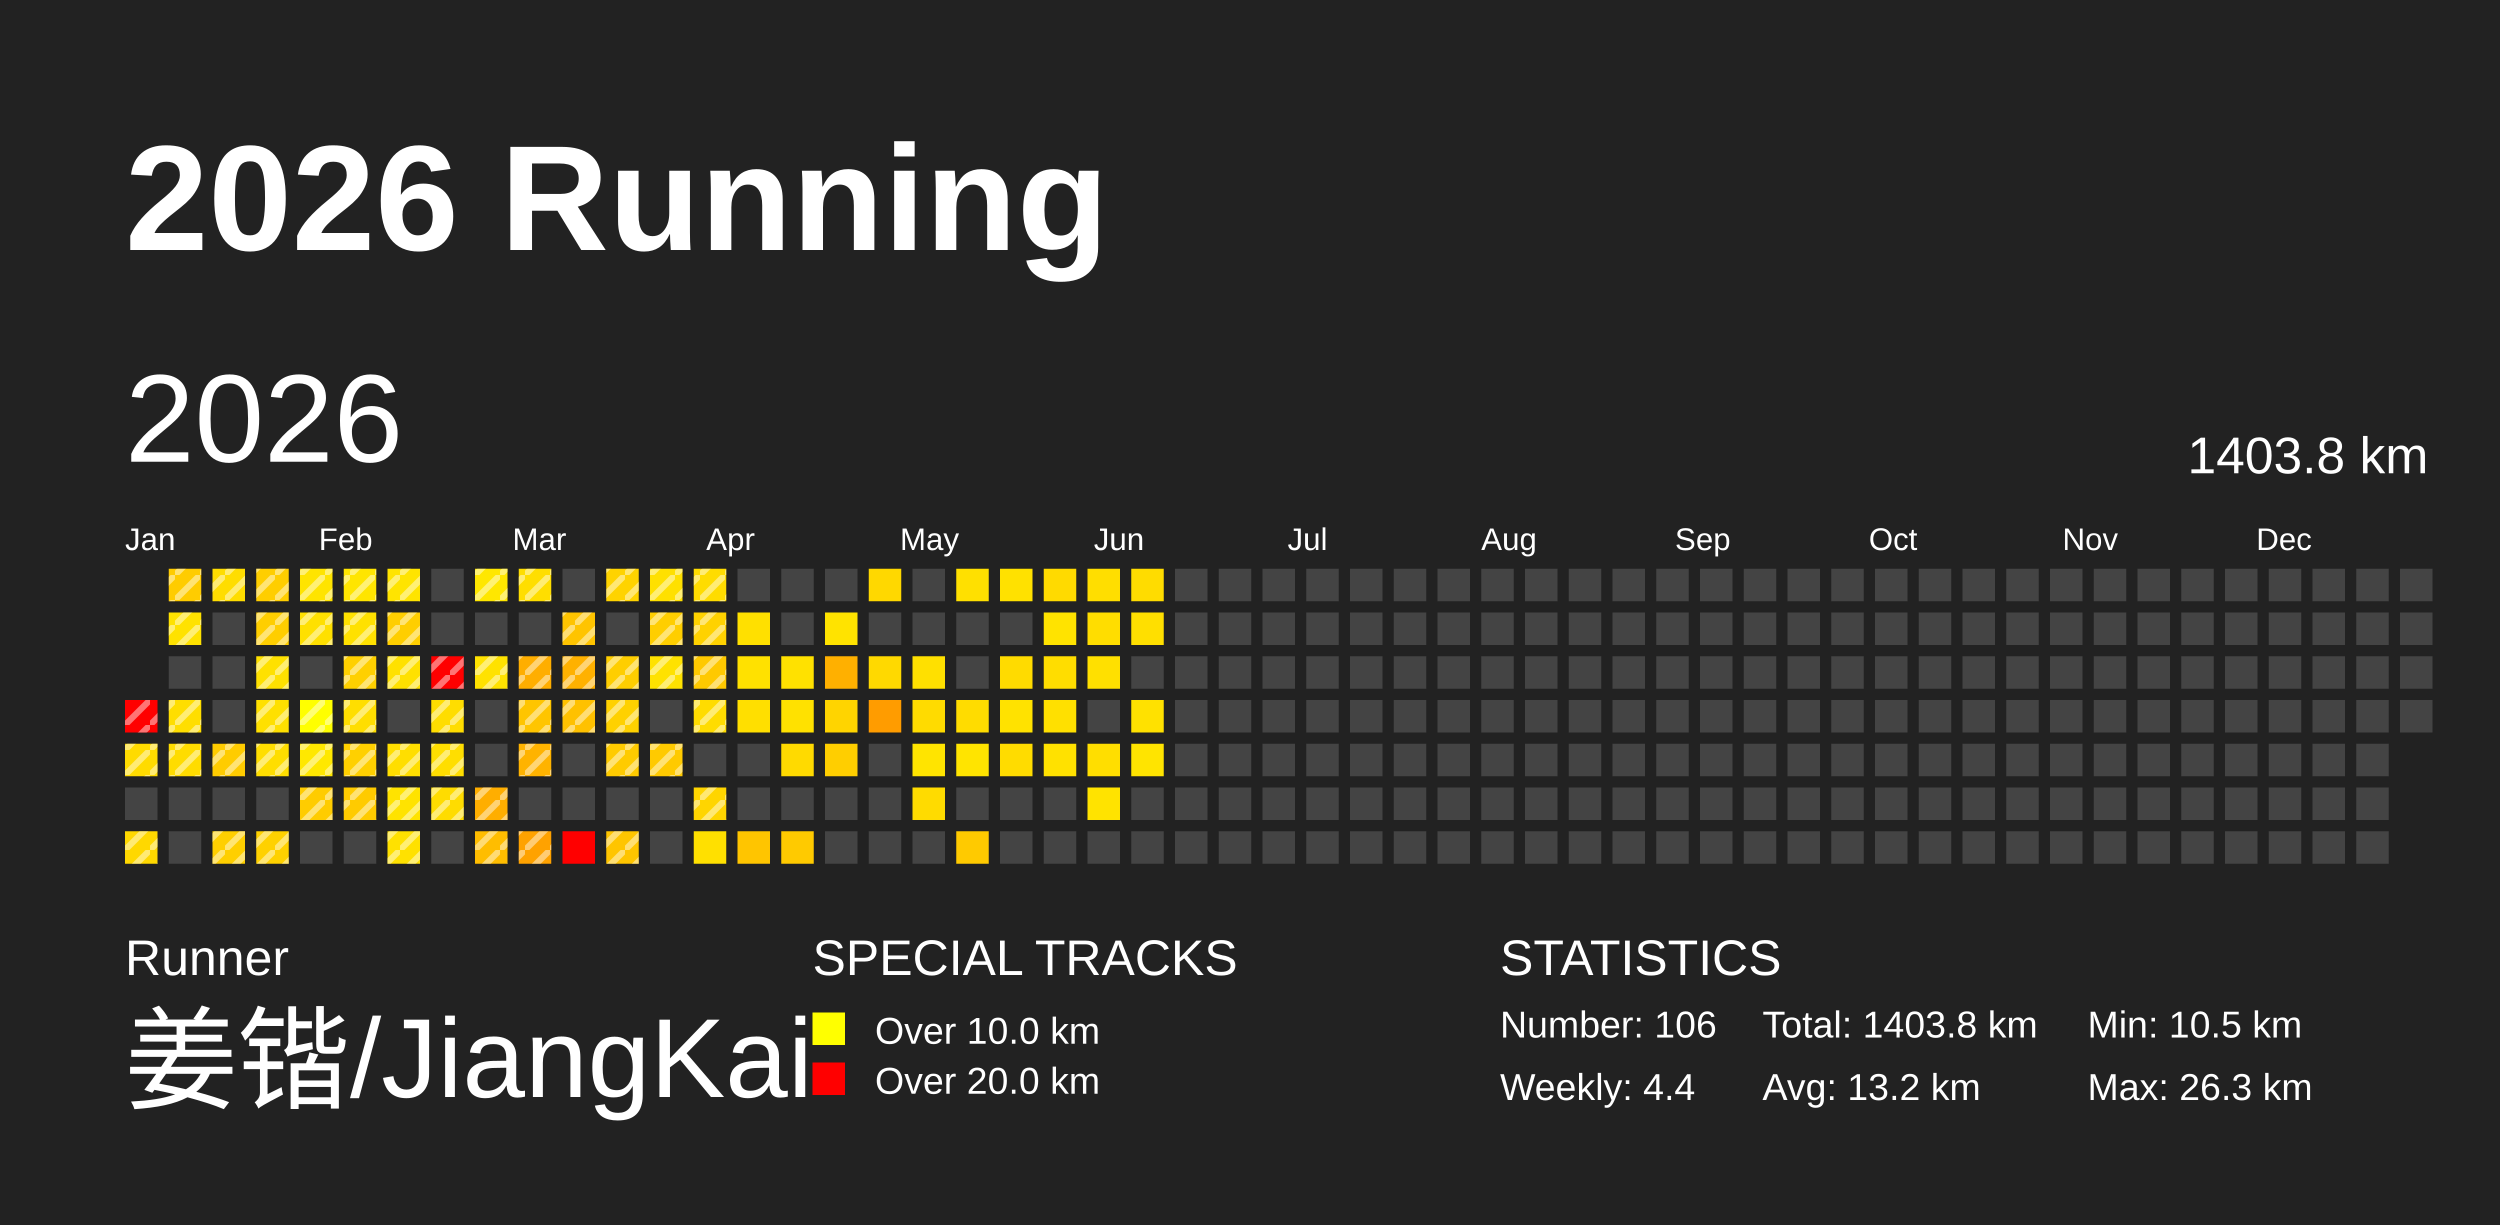
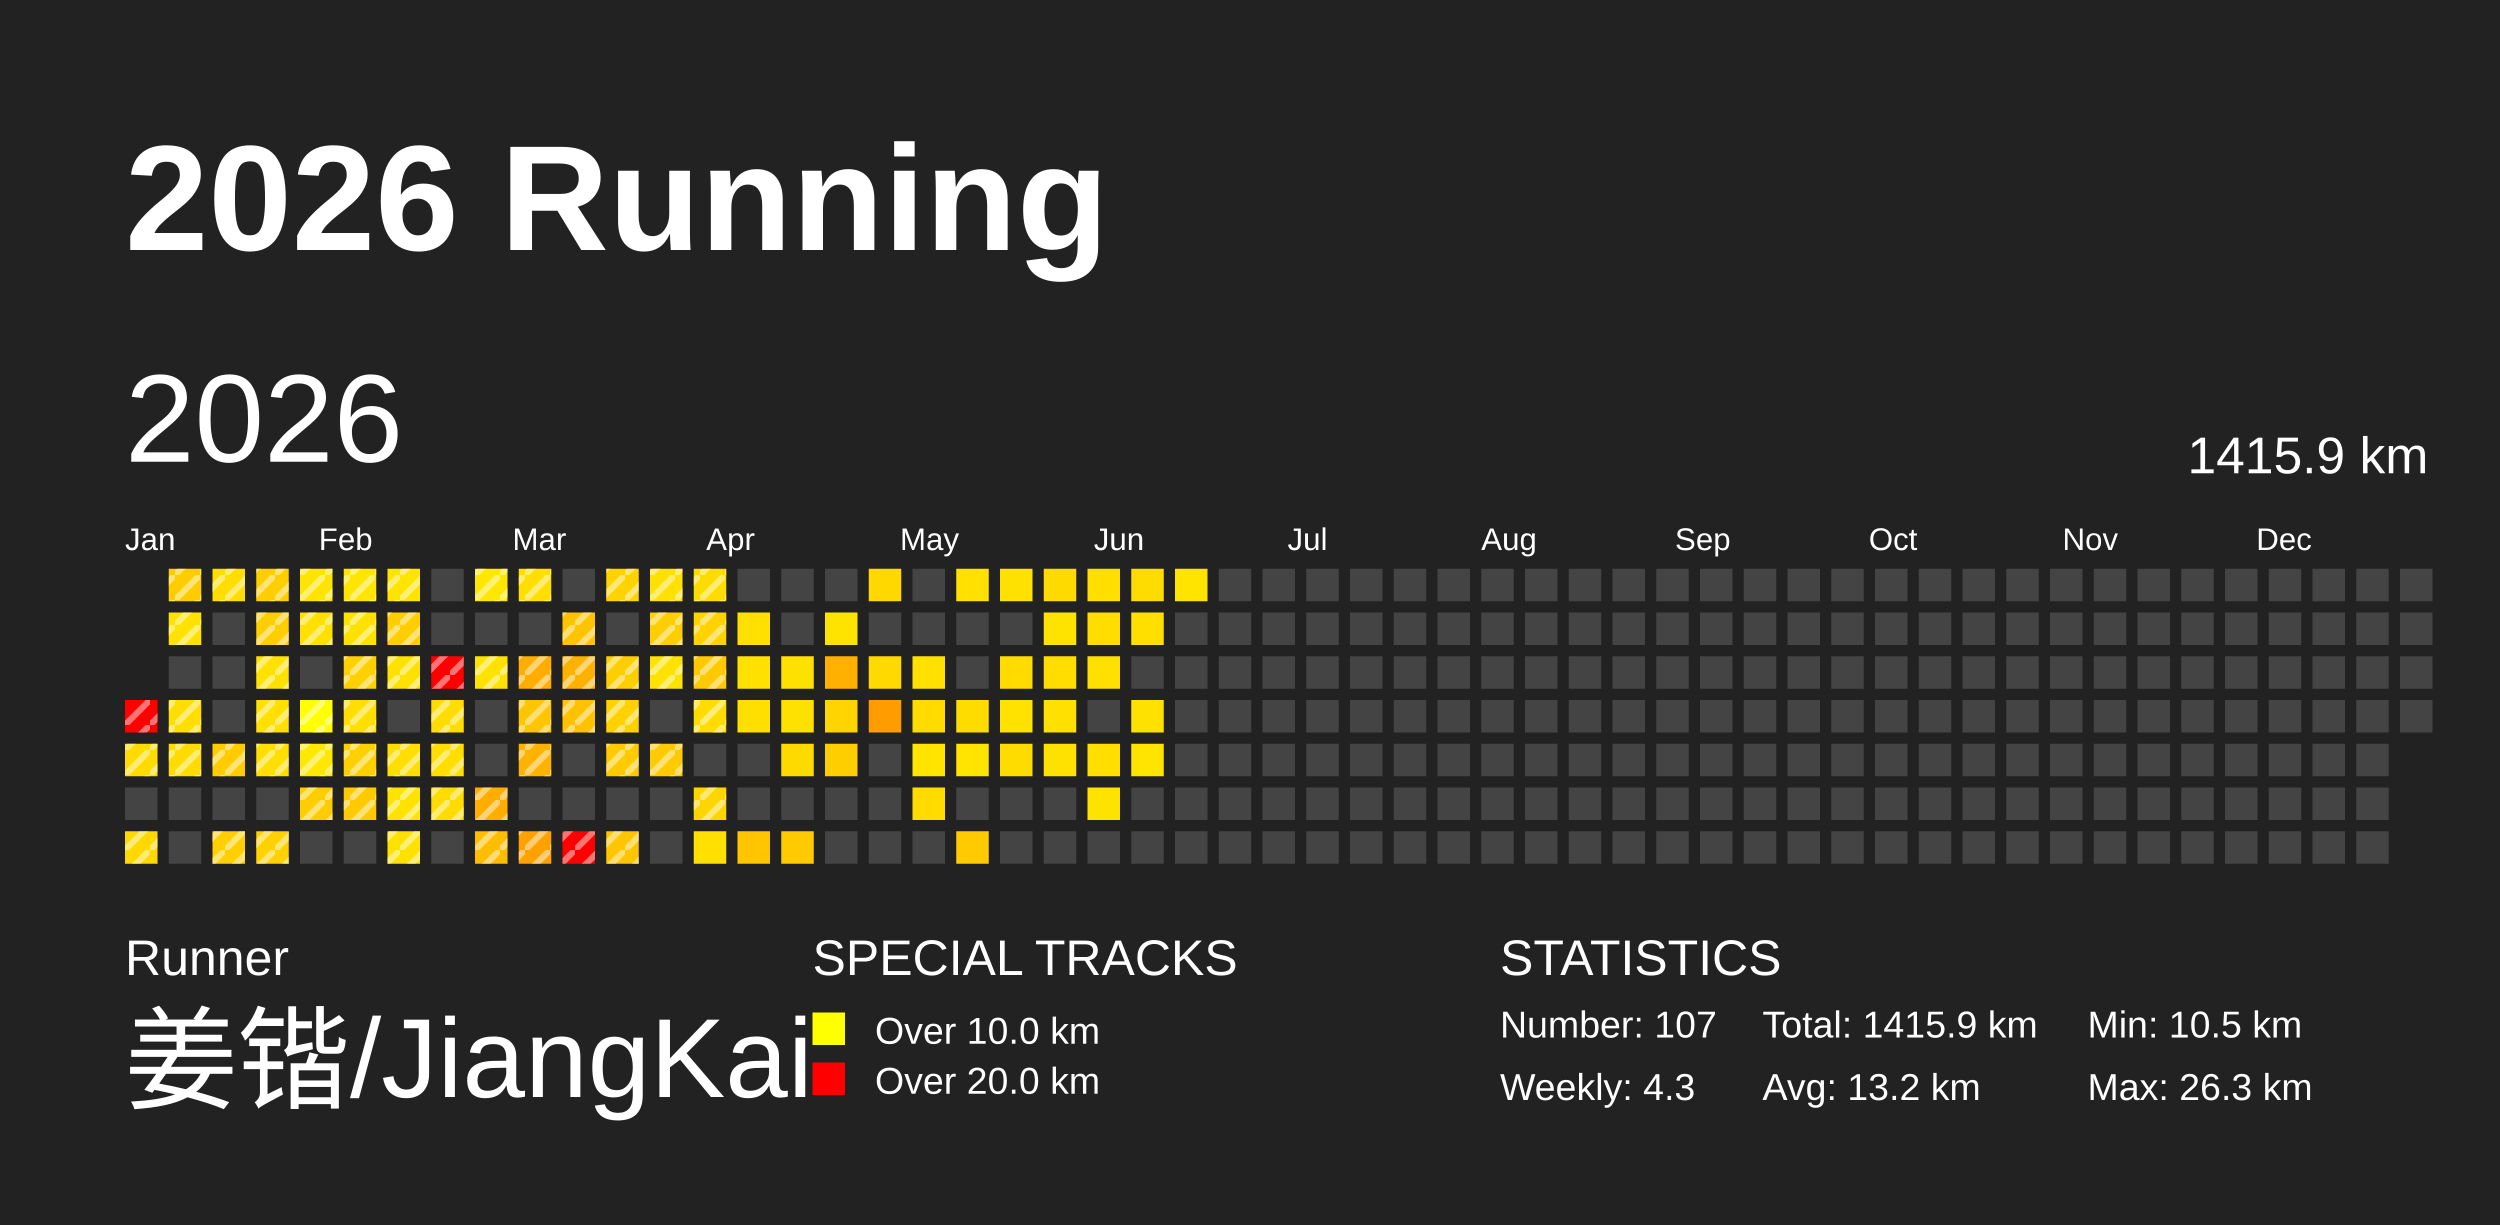
<svg xmlns="http://www.w3.org/2000/svg" baseProfile="full" height="98mm" version="1.1" viewBox="0,0,200,98" width="200mm">
  <defs>
    <pattern height="2" id="indoor-stripe" patternUnits="userSpaceOnUse" width="2">
      <line stroke="white" stroke-opacity="0.45" stroke-width="0.5" x1="0" x2="2" y1="2" y2="0" />
    </pattern>
  </defs>
  <rect fill="#222222" height="98" width="200" x="0" y="0" />
  <text fill="#FFFFFF" style="font-size:12px; font-family:Arial; font-weight:bold;" x="10" y="20">2026 Running</text>
  <text fill="#FFFFFF" style="font-size:4px; font-family:Arial" x="10" y="78">Runner</text>
  <text fill="#FFFFFF" style="font-size:9px; font-family:Arial" x="10" y="88">姜锴/JiangKai</text>
  <text fill="#FFFFFF" style="font-size:4px; font-family:Arial" x="65" y="78">SPECIAL TRACKS</text>
  <rect fill="yellow" height="2.6" width="2.6" x="65" y="81" />
  <text fill="#FFFFFF" style="font-size:3px; font-family:Arial" x="70" y="83.5">Over 10.0 km</text>
  <rect fill="red" height="2.6" width="2.6" x="65" y="85" />
  <text fill="#FFFFFF" style="font-size:3px; font-family:Arial" x="70" y="87.5">Over 20.0 km</text>
  <text fill="#FFFFFF" style="font-size:4px; font-family:Arial" x="120" y="78">STATISTICS</text>
-   <text fill="#FFFFFF" style="font-size:3px; font-family:Arial" x="120" y="83">Number: 106</text>
-   <text fill="#FFFFFF" style="font-size:3px; font-family:Arial" x="120" y="88">Weekly: 4.4</text>
-   <text fill="#FFFFFF" style="font-size:3px; font-family:Arial" x="141" y="83">Total: 1403.8 km</text>
+   <text fill="#FFFFFF" style="font-size:3px; font-family:Arial" x="120" y="83">Number: 107</text>
+   <text fill="#FFFFFF" style="font-size:3px; font-family:Arial" x="120" y="88">Weekly: 4.3</text>
+   <text fill="#FFFFFF" style="font-size:3px; font-family:Arial" x="141" y="83">Total: 1415.9 km</text>
  <text fill="#FFFFFF" style="font-size:3px; font-family:Arial" x="141" y="88">Avg: 13.2 km</text>
  <text fill="#FFFFFF" style="font-size:3px; font-family:Arial" x="167" y="83">Min: 10.5 km</text>
  <text fill="#FFFFFF" style="font-size:3px; font-family:Arial" x="167" y="88">Max: 26.3 km</text>
  <text dominant-baseline="hanging" fill="#FFFFFF" style="font-size:10.0px; font-family:Arial;" x="10" y="30">2026</text>
-   <text dominant-baseline="hanging" fill="#FFFFFF" style="font-size:4.125px; font-family:Arial;" x="175" y="35">1403.8 km</text>
+   <text dominant-baseline="hanging" fill="#FFFFFF" style="font-size:4.125px; font-family:Arial;" x="175" y="35">1415.9 km</text>
  <text fill="#FFFFFF" style="font-size:2.5px; font-family:Arial" x="10.0" y="44">Jan</text>
  <text fill="#FFFFFF" style="font-size:2.5px; font-family:Arial" x="25.5" y="44">Feb</text>
  <text fill="#FFFFFF" style="font-size:2.5px; font-family:Arial" x="41.0" y="44">Mar</text>
  <text fill="#FFFFFF" style="font-size:2.5px; font-family:Arial" x="56.5" y="44">Apr</text>
  <text fill="#FFFFFF" style="font-size:2.5px; font-family:Arial" x="72.0" y="44">May</text>
  <text fill="#FFFFFF" style="font-size:2.5px; font-family:Arial" x="87.5" y="44">Jun</text>
  <text fill="#FFFFFF" style="font-size:2.5px; font-family:Arial" x="103.0" y="44">Jul</text>
  <text fill="#FFFFFF" style="font-size:2.5px; font-family:Arial" x="118.5" y="44">Aug</text>
  <text fill="#FFFFFF" style="font-size:2.5px; font-family:Arial" x="134.0" y="44">Sep</text>
  <text fill="#FFFFFF" style="font-size:2.5px; font-family:Arial" x="149.5" y="44">Oct</text>
  <text fill="#FFFFFF" style="font-size:2.5px; font-family:Arial" x="165.0" y="44">Nov</text>
  <text fill="#FFFFFF" style="font-size:2.5px; font-family:Arial" x="180.5" y="44">Dec</text>
  <rect fill="red" height="2.6" width="2.6" x="10.0" y="56.0" />
  <rect fill="url(#indoor-stripe)" height="2.6" style="pointer-events: none;" width="2.6" x="10.0" y="56.0" />
  <rect fill="#ffdb00" height="2.6" width="2.6" x="10.0" y="59.5" />
  <rect fill="url(#indoor-stripe)" height="2.6" style="pointer-events: none;" width="2.6" x="10.0" y="59.5" />
  <rect fill="#444444" height="2.6" width="2.6" x="10.0" y="63.0" />
  <rect fill="#ffd800" height="2.6" width="2.6" x="10.0" y="66.5" />
  <rect fill="url(#indoor-stripe)" height="2.6" style="pointer-events: none;" width="2.6" x="10.0" y="66.5" />
  <rect fill="#ffcc00" height="2.6" width="2.6" x="13.5" y="45.5" />
  <rect fill="url(#indoor-stripe)" height="2.6" style="pointer-events: none;" width="2.6" x="13.5" y="45.5" />
  <rect fill="#ffe200" height="2.6" width="2.6" x="13.5" y="49.0" />
  <rect fill="url(#indoor-stripe)" height="2.6" style="pointer-events: none;" width="2.6" x="13.5" y="49.0" />
  <rect fill="#444444" height="2.6" width="2.6" x="13.5" y="52.5" />
  <rect fill="#ffde00" height="2.6" width="2.6" x="13.5" y="56.0" />
  <rect fill="url(#indoor-stripe)" height="2.6" style="pointer-events: none;" width="2.6" x="13.5" y="56.0" />
  <rect fill="#ffdc00" height="2.6" width="2.6" x="13.5" y="59.5" />
  <rect fill="url(#indoor-stripe)" height="2.6" style="pointer-events: none;" width="2.6" x="13.5" y="59.5" />
  <rect fill="#444444" height="2.6" width="2.6" x="13.5" y="63.0" />
  <rect fill="#444444" height="2.6" width="2.6" x="13.5" y="66.5" />
  <rect fill="#ffdd00" height="2.6" width="2.6" x="17.0" y="45.5" />
  <rect fill="url(#indoor-stripe)" height="2.6" style="pointer-events: none;" width="2.6" x="17.0" y="45.5" />
  <rect fill="#444444" height="2.6" width="2.6" x="17.0" y="49.0" />
  <rect fill="#444444" height="2.6" width="2.6" x="17.0" y="52.5" />
  <rect fill="#444444" height="2.6" width="2.6" x="17.0" y="56.0" />
  <rect fill="#ffcc00" height="2.6" width="2.6" x="17.0" y="59.5" />
  <rect fill="url(#indoor-stripe)" height="2.6" style="pointer-events: none;" width="2.6" x="17.0" y="59.5" />
  <rect fill="#444444" height="2.6" width="2.6" x="17.0" y="63.0" />
  <rect fill="#ffcf00" height="2.6" width="2.6" x="17.0" y="66.5" />
  <rect fill="url(#indoor-stripe)" height="2.6" style="pointer-events: none;" width="2.6" x="17.0" y="66.5" />
  <rect fill="#ffce00" height="2.6" width="2.6" x="20.5" y="45.5" />
  <rect fill="url(#indoor-stripe)" height="2.6" style="pointer-events: none;" width="2.6" x="20.5" y="45.5" />
  <rect fill="#ffce00" height="2.6" width="2.6" x="20.5" y="49.0" />
  <rect fill="url(#indoor-stripe)" height="2.6" style="pointer-events: none;" width="2.6" x="20.5" y="49.0" />
  <rect fill="#ffe100" height="2.6" width="2.6" x="20.5" y="52.5" />
  <rect fill="url(#indoor-stripe)" height="2.6" style="pointer-events: none;" width="2.6" x="20.5" y="52.5" />
  <rect fill="#ffe000" height="2.6" width="2.6" x="20.5" y="56.0" />
  <rect fill="url(#indoor-stripe)" height="2.6" style="pointer-events: none;" width="2.6" x="20.5" y="56.0" />
  <rect fill="#ffde00" height="2.6" width="2.6" x="20.5" y="59.5" />
  <rect fill="url(#indoor-stripe)" height="2.6" style="pointer-events: none;" width="2.6" x="20.5" y="59.5" />
  <rect fill="#444444" height="2.6" width="2.6" x="20.5" y="63.0" />
  <rect fill="#ffd100" height="2.6" width="2.6" x="20.5" y="66.5" />
  <rect fill="url(#indoor-stripe)" height="2.6" style="pointer-events: none;" width="2.6" x="20.5" y="66.5" />
  <rect fill="#ffe400" height="2.6" width="2.6" x="24.0" y="45.5" />
  <rect fill="url(#indoor-stripe)" height="2.6" style="pointer-events: none;" width="2.6" x="24.0" y="45.5" />
  <rect fill="#ffe000" height="2.6" width="2.6" x="24.0" y="49.0" />
  <rect fill="url(#indoor-stripe)" height="2.6" style="pointer-events: none;" width="2.6" x="24.0" y="49.0" />
  <rect fill="#444444" height="2.6" width="2.6" x="24.0" y="52.5" />
  <rect fill="#ffff00" height="2.6" width="2.6" x="24.0" y="56.0" />
  <rect fill="url(#indoor-stripe)" height="2.6" style="pointer-events: none;" width="2.6" x="24.0" y="56.0" />
  <rect fill="#ffe800" height="2.6" width="2.6" x="24.0" y="59.5" />
  <rect fill="url(#indoor-stripe)" height="2.6" style="pointer-events: none;" width="2.6" x="24.0" y="59.5" />
  <rect fill="#ffcc00" height="2.6" width="2.6" x="24.0" y="63.0" />
  <rect fill="url(#indoor-stripe)" height="2.6" style="pointer-events: none;" width="2.6" x="24.0" y="63.0" />
  <rect fill="#444444" height="2.6" width="2.6" x="24.0" y="66.5" />
  <rect fill="#ffe500" height="2.6" width="2.6" x="27.5" y="45.5" />
  <rect fill="url(#indoor-stripe)" height="2.6" style="pointer-events: none;" width="2.6" x="27.5" y="45.5" />
  <rect fill="#ffe100" height="2.6" width="2.6" x="27.5" y="49.0" />
  <rect fill="url(#indoor-stripe)" height="2.6" style="pointer-events: none;" width="2.6" x="27.5" y="49.0" />
  <rect fill="#ffd000" height="2.6" width="2.6" x="27.5" y="52.5" />
  <rect fill="url(#indoor-stripe)" height="2.6" style="pointer-events: none;" width="2.6" x="27.5" y="52.5" />
  <rect fill="#ffde00" height="2.6" width="2.6" x="27.5" y="56.0" />
  <rect fill="url(#indoor-stripe)" height="2.6" style="pointer-events: none;" width="2.6" x="27.5" y="56.0" />
  <rect fill="#ffd000" height="2.6" width="2.6" x="27.5" y="59.5" />
  <rect fill="url(#indoor-stripe)" height="2.6" style="pointer-events: none;" width="2.6" x="27.5" y="59.5" />
  <rect fill="#ffcb00" height="2.6" width="2.6" x="27.5" y="63.0" />
  <rect fill="url(#indoor-stripe)" height="2.6" style="pointer-events: none;" width="2.6" x="27.5" y="63.0" />
  <rect fill="#444444" height="2.6" width="2.6" x="27.5" y="66.5" />
  <rect fill="#ffe400" height="2.6" width="2.6" x="31.0" y="45.5" />
  <rect fill="url(#indoor-stripe)" height="2.6" style="pointer-events: none;" width="2.6" x="31.0" y="45.5" />
  <rect fill="#ffce00" height="2.6" width="2.6" x="31.0" y="49.0" />
  <rect fill="url(#indoor-stripe)" height="2.6" style="pointer-events: none;" width="2.6" x="31.0" y="49.0" />
  <rect fill="#ffe100" height="2.6" width="2.6" x="31.0" y="52.5" />
  <rect fill="url(#indoor-stripe)" height="2.6" style="pointer-events: none;" width="2.6" x="31.0" y="52.5" />
  <rect fill="#444444" height="2.6" width="2.6" x="31.0" y="56.0" />
  <rect fill="#ffde00" height="2.6" width="2.6" x="31.0" y="59.5" />
  <rect fill="url(#indoor-stripe)" height="2.6" style="pointer-events: none;" width="2.6" x="31.0" y="59.5" />
  <rect fill="#ffe300" height="2.6" width="2.6" x="31.0" y="63.0" />
  <rect fill="url(#indoor-stripe)" height="2.6" style="pointer-events: none;" width="2.6" x="31.0" y="63.0" />
  <rect fill="#ffe100" height="2.6" width="2.6" x="31.0" y="66.5" />
  <rect fill="url(#indoor-stripe)" height="2.6" style="pointer-events: none;" width="2.6" x="31.0" y="66.5" />
  <rect fill="#444444" height="2.6" width="2.6" x="34.5" y="45.5" />
  <rect fill="#444444" height="2.6" width="2.6" x="34.5" y="49.0" />
  <rect fill="red" height="2.6" width="2.6" x="34.5" y="52.5" />
  <rect fill="url(#indoor-stripe)" height="2.6" style="pointer-events: none;" width="2.6" x="34.5" y="52.5" />
  <rect fill="#ffdd00" height="2.6" width="2.6" x="34.5" y="56.0" />
  <rect fill="url(#indoor-stripe)" height="2.6" style="pointer-events: none;" width="2.6" x="34.5" y="56.0" />
  <rect fill="#ffde00" height="2.6" width="2.6" x="34.5" y="59.5" />
  <rect fill="url(#indoor-stripe)" height="2.6" style="pointer-events: none;" width="2.6" x="34.5" y="59.5" />
  <rect fill="#ffdc00" height="2.6" width="2.6" x="34.5" y="63.0" />
  <rect fill="url(#indoor-stripe)" height="2.6" style="pointer-events: none;" width="2.6" x="34.5" y="63.0" />
  <rect fill="#444444" height="2.6" width="2.6" x="34.5" y="66.5" />
  <rect fill="#ffe700" height="2.6" width="2.6" x="38.0" y="45.5" />
  <rect fill="url(#indoor-stripe)" height="2.6" style="pointer-events: none;" width="2.6" x="38.0" y="45.5" />
  <rect fill="#444444" height="2.6" width="2.6" x="38.0" y="49.0" />
  <rect fill="#ffe200" height="2.6" width="2.6" x="38.0" y="52.5" />
  <rect fill="url(#indoor-stripe)" height="2.6" style="pointer-events: none;" width="2.6" x="38.0" y="52.5" />
  <rect fill="#444444" height="2.6" width="2.6" x="38.0" y="56.0" />
  <rect fill="#444444" height="2.6" width="2.6" x="38.0" y="59.5" />
  <rect fill="#ffae00" height="2.6" width="2.6" x="38.0" y="63.0" />
  <rect fill="url(#indoor-stripe)" height="2.6" style="pointer-events: none;" width="2.6" x="38.0" y="63.0" />
  <rect fill="#ffbd00" height="2.6" width="2.6" x="38.0" y="66.5" />
  <rect fill="url(#indoor-stripe)" height="2.6" style="pointer-events: none;" width="2.6" x="38.0" y="66.5" />
  <rect fill="#ffde00" height="2.6" width="2.6" x="41.5" y="45.5" />
  <rect fill="url(#indoor-stripe)" height="2.6" style="pointer-events: none;" width="2.6" x="41.5" y="45.5" />
  <rect fill="#444444" height="2.6" width="2.6" x="41.5" y="49.0" />
  <rect fill="#ffae00" height="2.6" width="2.6" x="41.5" y="52.5" />
  <rect fill="url(#indoor-stripe)" height="2.6" style="pointer-events: none;" width="2.6" x="41.5" y="52.5" />
  <rect fill="#ffc500" height="2.6" width="2.6" x="41.5" y="56.0" />
  <rect fill="url(#indoor-stripe)" height="2.6" style="pointer-events: none;" width="2.6" x="41.5" y="56.0" />
  <rect fill="#ffb300" height="2.6" width="2.6" x="41.5" y="59.5" />
  <rect fill="url(#indoor-stripe)" height="2.6" style="pointer-events: none;" width="2.6" x="41.5" y="59.5" />
  <rect fill="#444444" height="2.6" width="2.6" x="41.5" y="63.0" />
  <rect fill="#ffa200" height="2.6" width="2.6" x="41.5" y="66.5" />
  <rect fill="url(#indoor-stripe)" height="2.6" style="pointer-events: none;" width="2.6" x="41.5" y="66.5" />
  <rect fill="#444444" height="2.6" width="2.6" x="45.0" y="45.5" />
  <rect fill="#ffc400" height="2.6" width="2.6" x="45.0" y="49.0" />
  <rect fill="url(#indoor-stripe)" height="2.6" style="pointer-events: none;" width="2.6" x="45.0" y="49.0" />
  <rect fill="#ffb100" height="2.6" width="2.6" x="45.0" y="52.5" />
  <rect fill="url(#indoor-stripe)" height="2.6" style="pointer-events: none;" width="2.6" x="45.0" y="52.5" />
  <rect fill="#ffc100" height="2.6" width="2.6" x="45.0" y="56.0" />
  <rect fill="url(#indoor-stripe)" height="2.6" style="pointer-events: none;" width="2.6" x="45.0" y="56.0" />
  <rect fill="#444444" height="2.6" width="2.6" x="45.0" y="59.5" />
  <rect fill="#444444" height="2.6" width="2.6" x="45.0" y="63.0" />
  <rect fill="red" height="2.6" width="2.6" x="45.0" y="66.5" />
+   <rect fill="url(#indoor-stripe)" height="2.6" style="pointer-events: none;" width="2.6" x="45.0" y="66.5" />
  <rect fill="#ffd300" height="2.6" width="2.6" x="48.5" y="45.5" />
  <rect fill="url(#indoor-stripe)" height="2.6" style="pointer-events: none;" width="2.6" x="48.5" y="45.5" />
  <rect fill="#444444" height="2.6" width="2.6" x="48.5" y="49.0" />
  <rect fill="#ffce00" height="2.6" width="2.6" x="48.5" y="52.5" />
  <rect fill="url(#indoor-stripe)" height="2.6" style="pointer-events: none;" width="2.6" x="48.5" y="52.5" />
  <rect fill="#ffd100" height="2.6" width="2.6" x="48.5" y="56.0" />
  <rect fill="url(#indoor-stripe)" height="2.6" style="pointer-events: none;" width="2.6" x="48.5" y="56.0" />
  <rect fill="#ffcb00" height="2.6" width="2.6" x="48.5" y="59.5" />
  <rect fill="url(#indoor-stripe)" height="2.6" style="pointer-events: none;" width="2.6" x="48.5" y="59.5" />
  <rect fill="#444444" height="2.6" width="2.6" x="48.5" y="63.0" />
  <rect fill="#ffc500" height="2.6" width="2.6" x="48.5" y="66.5" />
  <rect fill="url(#indoor-stripe)" height="2.6" style="pointer-events: none;" width="2.6" x="48.5" y="66.5" />
  <rect fill="#ffe000" height="2.6" width="2.6" x="52.0" y="45.5" />
  <rect fill="url(#indoor-stripe)" height="2.6" style="pointer-events: none;" width="2.6" x="52.0" y="45.5" />
  <rect fill="#ffce00" height="2.6" width="2.6" x="52.0" y="49.0" />
  <rect fill="url(#indoor-stripe)" height="2.6" style="pointer-events: none;" width="2.6" x="52.0" y="49.0" />
  <rect fill="#ffe200" height="2.6" width="2.6" x="52.0" y="52.5" />
  <rect fill="url(#indoor-stripe)" height="2.6" style="pointer-events: none;" width="2.6" x="52.0" y="52.5" />
  <rect fill="#444444" height="2.6" width="2.6" x="52.0" y="56.0" />
  <rect fill="#ffca00" height="2.6" width="2.6" x="52.0" y="59.5" />
  <rect fill="url(#indoor-stripe)" height="2.6" style="pointer-events: none;" width="2.6" x="52.0" y="59.5" />
  <rect fill="#444444" height="2.6" width="2.6" x="52.0" y="63.0" />
  <rect fill="#444444" height="2.6" width="2.6" x="52.0" y="66.5" />
  <rect fill="#ffdc00" height="2.6" width="2.6" x="55.5" y="45.5" />
  <rect fill="url(#indoor-stripe)" height="2.6" style="pointer-events: none;" width="2.6" x="55.5" y="45.5" />
  <rect fill="#ffd200" height="2.6" width="2.6" x="55.5" y="49.0" />
  <rect fill="url(#indoor-stripe)" height="2.6" style="pointer-events: none;" width="2.6" x="55.5" y="49.0" />
  <rect fill="#ffc900" height="2.6" width="2.6" x="55.5" y="52.5" />
  <rect fill="url(#indoor-stripe)" height="2.6" style="pointer-events: none;" width="2.6" x="55.5" y="52.5" />
  <rect fill="#ffdc00" height="2.6" width="2.6" x="55.5" y="56.0" />
  <rect fill="url(#indoor-stripe)" height="2.6" style="pointer-events: none;" width="2.6" x="55.5" y="56.0" />
  <rect fill="#444444" height="2.6" width="2.6" x="55.5" y="59.5" />
  <rect fill="#ffd500" height="2.6" width="2.6" x="55.5" y="63.0" />
  <rect fill="url(#indoor-stripe)" height="2.6" style="pointer-events: none;" width="2.6" x="55.5" y="63.0" />
  <rect fill="#ffe000" height="2.6" width="2.6" x="55.5" y="66.5" />
  <rect fill="#444444" height="2.6" width="2.6" x="59.0" y="45.5" />
  <rect fill="#ffe000" height="2.6" width="2.6" x="59.0" y="49.0" />
  <rect fill="#ffe100" height="2.6" width="2.6" x="59.0" y="52.5" />
  <rect fill="#ffdf00" height="2.6" width="2.6" x="59.0" y="56.0" />
  <rect fill="#444444" height="2.6" width="2.6" x="59.0" y="59.5" />
  <rect fill="#444444" height="2.6" width="2.6" x="59.0" y="63.0" />
  <rect fill="#ffc500" height="2.6" width="2.6" x="59.0" y="66.5" />
  <rect fill="#444444" height="2.6" width="2.6" x="62.5" y="45.5" />
  <rect fill="#444444" height="2.6" width="2.6" x="62.5" y="49.0" />
  <rect fill="#ffe100" height="2.6" width="2.6" x="62.5" y="52.5" />
  <rect fill="#ffe100" height="2.6" width="2.6" x="62.5" y="56.0" />
  <rect fill="#ffda00" height="2.6" width="2.6" x="62.5" y="59.5" />
  <rect fill="#444444" height="2.6" width="2.6" x="62.5" y="63.0" />
  <rect fill="#ffca00" height="2.6" width="2.6" x="62.5" y="66.5" />
  <rect fill="#444444" height="2.6" width="2.6" x="66.0" y="45.5" />
  <rect fill="#ffe300" height="2.6" width="2.6" x="66.0" y="49.0" />
  <rect fill="#ffb000" height="2.6" width="2.6" x="66.0" y="52.5" />
  <rect fill="#ffd400" height="2.6" width="2.6" x="66.0" y="56.0" />
  <rect fill="#ffce00" height="2.6" width="2.6" x="66.0" y="59.5" />
  <rect fill="#444444" height="2.6" width="2.6" x="66.0" y="63.0" />
  <rect fill="#444444" height="2.6" width="2.6" x="66.0" y="66.5" />
  <rect fill="#ffd800" height="2.6" width="2.6" x="69.5" y="45.5" />
  <rect fill="#444444" height="2.6" width="2.6" x="69.5" y="49.0" />
  <rect fill="#ffd900" height="2.6" width="2.6" x="69.5" y="52.5" />
  <rect fill="#ff9c00" height="2.6" width="2.6" x="69.5" y="56.0" />
  <rect fill="#444444" height="2.6" width="2.6" x="69.5" y="59.5" />
  <rect fill="#444444" height="2.6" width="2.6" x="69.5" y="63.0" />
  <rect fill="#444444" height="2.6" width="2.6" x="69.5" y="66.5" />
  <rect fill="#444444" height="2.6" width="2.6" x="73.0" y="45.5" />
  <rect fill="#444444" height="2.6" width="2.6" x="73.0" y="49.0" />
  <rect fill="#ffe000" height="2.6" width="2.6" x="73.0" y="52.5" />
  <rect fill="#ffdb00" height="2.6" width="2.6" x="73.0" y="56.0" />
  <rect fill="#ffe400" height="2.6" width="2.6" x="73.0" y="59.5" />
  <rect fill="#ffdb00" height="2.6" width="2.6" x="73.0" y="63.0" />
  <rect fill="#444444" height="2.6" width="2.6" x="73.0" y="66.5" />
  <rect fill="#ffe000" height="2.6" width="2.6" x="76.5" y="45.5" />
  <rect fill="#444444" height="2.6" width="2.6" x="76.5" y="49.0" />
  <rect fill="#444444" height="2.6" width="2.6" x="76.5" y="52.5" />
  <rect fill="#ffdc00" height="2.6" width="2.6" x="76.5" y="56.0" />
  <rect fill="#ffe400" height="2.6" width="2.6" x="76.5" y="59.5" />
  <rect fill="#444444" height="2.6" width="2.6" x="76.5" y="63.0" />
  <rect fill="#ffca00" height="2.6" width="2.6" x="76.5" y="66.5" />
  <rect fill="#ffe100" height="2.6" width="2.6" x="80.0" y="45.5" />
  <rect fill="#444444" height="2.6" width="2.6" x="80.0" y="49.0" />
  <rect fill="#ffdb00" height="2.6" width="2.6" x="80.0" y="52.5" />
  <rect fill="#ffe200" height="2.6" width="2.6" x="80.0" y="56.0" />
  <rect fill="#ffdc00" height="2.6" width="2.6" x="80.0" y="59.5" />
  <rect fill="#444444" height="2.6" width="2.6" x="80.0" y="63.0" />
  <rect fill="#444444" height="2.6" width="2.6" x="80.0" y="66.5" />
  <rect fill="#ffda00" height="2.6" width="2.6" x="83.5" y="45.5" />
  <rect fill="#ffe300" height="2.6" width="2.6" x="83.5" y="49.0" />
  <rect fill="#ffdd00" height="2.6" width="2.6" x="83.5" y="52.5" />
  <rect fill="#ffe000" height="2.6" width="2.6" x="83.5" y="56.0" />
  <rect fill="#ffe100" height="2.6" width="2.6" x="83.5" y="59.5" />
  <rect fill="#444444" height="2.6" width="2.6" x="83.5" y="63.0" />
  <rect fill="#444444" height="2.6" width="2.6" x="83.5" y="66.5" />
  <rect fill="#ffde00" height="2.6" width="2.6" x="87.0" y="45.5" />
  <rect fill="#ffdd00" height="2.6" width="2.6" x="87.0" y="49.0" />
  <rect fill="#ffe000" height="2.6" width="2.6" x="87.0" y="52.5" />
  <rect fill="#444444" height="2.6" width="2.6" x="87.0" y="56.0" />
  <rect fill="#ffde00" height="2.6" width="2.6" x="87.0" y="59.5" />
  <rect fill="#ffe300" height="2.6" width="2.6" x="87.0" y="63.0" />
  <rect fill="#444444" height="2.6" width="2.6" x="87.0" y="66.5" />
  <rect fill="#ffdc00" height="2.6" width="2.6" x="90.5" y="45.5" />
  <rect fill="#ffdf00" height="2.6" width="2.6" x="90.5" y="49.0" />
  <rect fill="#444444" height="2.6" width="2.6" x="90.5" y="52.5" />
  <rect fill="#ffe100" height="2.6" width="2.6" x="90.5" y="56.0" />
  <rect fill="#ffe400" height="2.6" width="2.6" x="90.5" y="59.5" />
  <rect fill="#444444" height="2.6" width="2.6" x="90.5" y="63.0" />
  <rect fill="#444444" height="2.6" width="2.6" x="90.5" y="66.5" />
-   <rect fill="#444444" height="2.6" width="2.6" x="94.0" y="45.5" />
+   <rect fill="#ffe400" height="2.6" width="2.6" x="94.0" y="45.5" />
  <rect fill="#444444" height="2.6" width="2.6" x="94.0" y="49.0" />
  <rect fill="#444444" height="2.6" width="2.6" x="94.0" y="52.5" />
  <rect fill="#444444" height="2.6" width="2.6" x="94.0" y="56.0" />
  <rect fill="#444444" height="2.6" width="2.6" x="94.0" y="59.5" />
  <rect fill="#444444" height="2.6" width="2.6" x="94.0" y="63.0" />
  <rect fill="#444444" height="2.6" width="2.6" x="94.0" y="66.5" />
  <rect fill="#444444" height="2.6" width="2.6" x="97.5" y="45.5" />
  <rect fill="#444444" height="2.6" width="2.6" x="97.5" y="49.0" />
  <rect fill="#444444" height="2.6" width="2.6" x="97.5" y="52.5" />
  <rect fill="#444444" height="2.6" width="2.6" x="97.5" y="56.0" />
  <rect fill="#444444" height="2.6" width="2.6" x="97.5" y="59.5" />
  <rect fill="#444444" height="2.6" width="2.6" x="97.5" y="63.0" />
  <rect fill="#444444" height="2.6" width="2.6" x="97.5" y="66.5" />
  <rect fill="#444444" height="2.6" width="2.6" x="101.0" y="45.5" />
  <rect fill="#444444" height="2.6" width="2.6" x="101.0" y="49.0" />
  <rect fill="#444444" height="2.6" width="2.6" x="101.0" y="52.5" />
  <rect fill="#444444" height="2.6" width="2.6" x="101.0" y="56.0" />
  <rect fill="#444444" height="2.6" width="2.6" x="101.0" y="59.5" />
  <rect fill="#444444" height="2.6" width="2.6" x="101.0" y="63.0" />
  <rect fill="#444444" height="2.6" width="2.6" x="101.0" y="66.5" />
  <rect fill="#444444" height="2.6" width="2.6" x="104.5" y="45.5" />
  <rect fill="#444444" height="2.6" width="2.6" x="104.5" y="49.0" />
  <rect fill="#444444" height="2.6" width="2.6" x="104.5" y="52.5" />
  <rect fill="#444444" height="2.6" width="2.6" x="104.5" y="56.0" />
  <rect fill="#444444" height="2.6" width="2.6" x="104.5" y="59.5" />
  <rect fill="#444444" height="2.6" width="2.6" x="104.5" y="63.0" />
  <rect fill="#444444" height="2.6" width="2.6" x="104.5" y="66.5" />
  <rect fill="#444444" height="2.6" width="2.6" x="108.0" y="45.5" />
  <rect fill="#444444" height="2.6" width="2.6" x="108.0" y="49.0" />
  <rect fill="#444444" height="2.6" width="2.6" x="108.0" y="52.5" />
  <rect fill="#444444" height="2.6" width="2.6" x="108.0" y="56.0" />
  <rect fill="#444444" height="2.6" width="2.6" x="108.0" y="59.5" />
  <rect fill="#444444" height="2.6" width="2.6" x="108.0" y="63.0" />
  <rect fill="#444444" height="2.6" width="2.6" x="108.0" y="66.5" />
  <rect fill="#444444" height="2.6" width="2.6" x="111.5" y="45.5" />
  <rect fill="#444444" height="2.6" width="2.6" x="111.5" y="49.0" />
  <rect fill="#444444" height="2.6" width="2.6" x="111.5" y="52.5" />
  <rect fill="#444444" height="2.6" width="2.6" x="111.5" y="56.0" />
  <rect fill="#444444" height="2.6" width="2.6" x="111.5" y="59.5" />
  <rect fill="#444444" height="2.6" width="2.6" x="111.5" y="63.0" />
  <rect fill="#444444" height="2.6" width="2.6" x="111.5" y="66.5" />
  <rect fill="#444444" height="2.6" width="2.6" x="115.0" y="45.5" />
  <rect fill="#444444" height="2.6" width="2.6" x="115.0" y="49.0" />
  <rect fill="#444444" height="2.6" width="2.6" x="115.0" y="52.5" />
  <rect fill="#444444" height="2.6" width="2.6" x="115.0" y="56.0" />
  <rect fill="#444444" height="2.6" width="2.6" x="115.0" y="59.5" />
  <rect fill="#444444" height="2.6" width="2.6" x="115.0" y="63.0" />
  <rect fill="#444444" height="2.6" width="2.6" x="115.0" y="66.5" />
  <rect fill="#444444" height="2.6" width="2.6" x="118.5" y="45.5" />
  <rect fill="#444444" height="2.6" width="2.6" x="118.5" y="49.0" />
  <rect fill="#444444" height="2.6" width="2.6" x="118.5" y="52.5" />
  <rect fill="#444444" height="2.6" width="2.6" x="118.5" y="56.0" />
  <rect fill="#444444" height="2.6" width="2.6" x="118.5" y="59.5" />
  <rect fill="#444444" height="2.6" width="2.6" x="118.5" y="63.0" />
  <rect fill="#444444" height="2.6" width="2.6" x="118.5" y="66.5" />
  <rect fill="#444444" height="2.6" width="2.6" x="122.0" y="45.5" />
  <rect fill="#444444" height="2.6" width="2.6" x="122.0" y="49.0" />
  <rect fill="#444444" height="2.6" width="2.6" x="122.0" y="52.5" />
  <rect fill="#444444" height="2.6" width="2.6" x="122.0" y="56.0" />
  <rect fill="#444444" height="2.6" width="2.6" x="122.0" y="59.5" />
  <rect fill="#444444" height="2.6" width="2.6" x="122.0" y="63.0" />
  <rect fill="#444444" height="2.6" width="2.6" x="122.0" y="66.5" />
  <rect fill="#444444" height="2.6" width="2.6" x="125.5" y="45.5" />
  <rect fill="#444444" height="2.6" width="2.6" x="125.5" y="49.0" />
  <rect fill="#444444" height="2.6" width="2.6" x="125.5" y="52.5" />
  <rect fill="#444444" height="2.6" width="2.6" x="125.5" y="56.0" />
  <rect fill="#444444" height="2.6" width="2.6" x="125.5" y="59.5" />
  <rect fill="#444444" height="2.6" width="2.6" x="125.5" y="63.0" />
  <rect fill="#444444" height="2.6" width="2.6" x="125.5" y="66.5" />
  <rect fill="#444444" height="2.6" width="2.6" x="129.0" y="45.5" />
  <rect fill="#444444" height="2.6" width="2.6" x="129.0" y="49.0" />
  <rect fill="#444444" height="2.6" width="2.6" x="129.0" y="52.5" />
  <rect fill="#444444" height="2.6" width="2.6" x="129.0" y="56.0" />
  <rect fill="#444444" height="2.6" width="2.6" x="129.0" y="59.5" />
  <rect fill="#444444" height="2.6" width="2.6" x="129.0" y="63.0" />
  <rect fill="#444444" height="2.6" width="2.6" x="129.0" y="66.5" />
  <rect fill="#444444" height="2.6" width="2.6" x="132.5" y="45.5" />
  <rect fill="#444444" height="2.6" width="2.6" x="132.5" y="49.0" />
  <rect fill="#444444" height="2.6" width="2.6" x="132.5" y="52.5" />
  <rect fill="#444444" height="2.6" width="2.6" x="132.5" y="56.0" />
  <rect fill="#444444" height="2.6" width="2.6" x="132.5" y="59.5" />
  <rect fill="#444444" height="2.6" width="2.6" x="132.5" y="63.0" />
  <rect fill="#444444" height="2.6" width="2.6" x="132.5" y="66.5" />
  <rect fill="#444444" height="2.6" width="2.6" x="136.0" y="45.5" />
  <rect fill="#444444" height="2.6" width="2.6" x="136.0" y="49.0" />
  <rect fill="#444444" height="2.6" width="2.6" x="136.0" y="52.5" />
  <rect fill="#444444" height="2.6" width="2.6" x="136.0" y="56.0" />
  <rect fill="#444444" height="2.6" width="2.6" x="136.0" y="59.5" />
  <rect fill="#444444" height="2.6" width="2.6" x="136.0" y="63.0" />
  <rect fill="#444444" height="2.6" width="2.6" x="136.0" y="66.5" />
  <rect fill="#444444" height="2.6" width="2.6" x="139.5" y="45.5" />
  <rect fill="#444444" height="2.6" width="2.6" x="139.5" y="49.0" />
  <rect fill="#444444" height="2.6" width="2.6" x="139.5" y="52.5" />
  <rect fill="#444444" height="2.6" width="2.6" x="139.5" y="56.0" />
  <rect fill="#444444" height="2.6" width="2.6" x="139.5" y="59.5" />
  <rect fill="#444444" height="2.6" width="2.6" x="139.5" y="63.0" />
  <rect fill="#444444" height="2.6" width="2.6" x="139.5" y="66.5" />
  <rect fill="#444444" height="2.6" width="2.6" x="143.0" y="45.5" />
  <rect fill="#444444" height="2.6" width="2.6" x="143.0" y="49.0" />
  <rect fill="#444444" height="2.6" width="2.6" x="143.0" y="52.5" />
  <rect fill="#444444" height="2.6" width="2.6" x="143.0" y="56.0" />
  <rect fill="#444444" height="2.6" width="2.6" x="143.0" y="59.5" />
  <rect fill="#444444" height="2.6" width="2.6" x="143.0" y="63.0" />
  <rect fill="#444444" height="2.6" width="2.6" x="143.0" y="66.5" />
  <rect fill="#444444" height="2.6" width="2.6" x="146.5" y="45.5" />
  <rect fill="#444444" height="2.6" width="2.6" x="146.5" y="49.0" />
  <rect fill="#444444" height="2.6" width="2.6" x="146.5" y="52.5" />
  <rect fill="#444444" height="2.6" width="2.6" x="146.5" y="56.0" />
  <rect fill="#444444" height="2.6" width="2.6" x="146.5" y="59.5" />
  <rect fill="#444444" height="2.6" width="2.6" x="146.5" y="63.0" />
  <rect fill="#444444" height="2.6" width="2.6" x="146.5" y="66.5" />
  <rect fill="#444444" height="2.6" width="2.6" x="150.0" y="45.5" />
  <rect fill="#444444" height="2.6" width="2.6" x="150.0" y="49.0" />
  <rect fill="#444444" height="2.6" width="2.6" x="150.0" y="52.5" />
  <rect fill="#444444" height="2.6" width="2.6" x="150.0" y="56.0" />
  <rect fill="#444444" height="2.6" width="2.6" x="150.0" y="59.5" />
  <rect fill="#444444" height="2.6" width="2.6" x="150.0" y="63.0" />
  <rect fill="#444444" height="2.6" width="2.6" x="150.0" y="66.5" />
  <rect fill="#444444" height="2.6" width="2.6" x="153.5" y="45.5" />
  <rect fill="#444444" height="2.6" width="2.6" x="153.5" y="49.0" />
  <rect fill="#444444" height="2.6" width="2.6" x="153.5" y="52.5" />
  <rect fill="#444444" height="2.6" width="2.6" x="153.5" y="56.0" />
  <rect fill="#444444" height="2.6" width="2.6" x="153.5" y="59.5" />
  <rect fill="#444444" height="2.6" width="2.6" x="153.5" y="63.0" />
  <rect fill="#444444" height="2.6" width="2.6" x="153.5" y="66.5" />
  <rect fill="#444444" height="2.6" width="2.6" x="157.0" y="45.5" />
  <rect fill="#444444" height="2.6" width="2.6" x="157.0" y="49.0" />
  <rect fill="#444444" height="2.6" width="2.6" x="157.0" y="52.5" />
  <rect fill="#444444" height="2.6" width="2.6" x="157.0" y="56.0" />
  <rect fill="#444444" height="2.6" width="2.6" x="157.0" y="59.5" />
  <rect fill="#444444" height="2.6" width="2.6" x="157.0" y="63.0" />
  <rect fill="#444444" height="2.6" width="2.6" x="157.0" y="66.5" />
  <rect fill="#444444" height="2.6" width="2.6" x="160.5" y="45.5" />
  <rect fill="#444444" height="2.6" width="2.6" x="160.5" y="49.0" />
  <rect fill="#444444" height="2.6" width="2.6" x="160.5" y="52.5" />
  <rect fill="#444444" height="2.6" width="2.6" x="160.5" y="56.0" />
  <rect fill="#444444" height="2.6" width="2.6" x="160.5" y="59.5" />
  <rect fill="#444444" height="2.6" width="2.6" x="160.5" y="63.0" />
  <rect fill="#444444" height="2.6" width="2.6" x="160.5" y="66.5" />
  <rect fill="#444444" height="2.6" width="2.6" x="164.0" y="45.5" />
  <rect fill="#444444" height="2.6" width="2.6" x="164.0" y="49.0" />
  <rect fill="#444444" height="2.6" width="2.6" x="164.0" y="52.5" />
  <rect fill="#444444" height="2.6" width="2.6" x="164.0" y="56.0" />
  <rect fill="#444444" height="2.6" width="2.6" x="164.0" y="59.5" />
  <rect fill="#444444" height="2.6" width="2.6" x="164.0" y="63.0" />
  <rect fill="#444444" height="2.6" width="2.6" x="164.0" y="66.5" />
  <rect fill="#444444" height="2.6" width="2.6" x="167.5" y="45.5" />
  <rect fill="#444444" height="2.6" width="2.6" x="167.5" y="49.0" />
  <rect fill="#444444" height="2.6" width="2.6" x="167.5" y="52.5" />
  <rect fill="#444444" height="2.6" width="2.6" x="167.5" y="56.0" />
  <rect fill="#444444" height="2.6" width="2.6" x="167.5" y="59.5" />
  <rect fill="#444444" height="2.6" width="2.6" x="167.5" y="63.0" />
  <rect fill="#444444" height="2.6" width="2.6" x="167.5" y="66.5" />
  <rect fill="#444444" height="2.6" width="2.6" x="171.0" y="45.5" />
  <rect fill="#444444" height="2.6" width="2.6" x="171.0" y="49.0" />
  <rect fill="#444444" height="2.6" width="2.6" x="171.0" y="52.5" />
  <rect fill="#444444" height="2.6" width="2.6" x="171.0" y="56.0" />
  <rect fill="#444444" height="2.6" width="2.6" x="171.0" y="59.5" />
  <rect fill="#444444" height="2.6" width="2.6" x="171.0" y="63.0" />
  <rect fill="#444444" height="2.6" width="2.6" x="171.0" y="66.5" />
  <rect fill="#444444" height="2.6" width="2.6" x="174.5" y="45.5" />
  <rect fill="#444444" height="2.6" width="2.6" x="174.5" y="49.0" />
  <rect fill="#444444" height="2.6" width="2.6" x="174.5" y="52.5" />
  <rect fill="#444444" height="2.6" width="2.6" x="174.5" y="56.0" />
  <rect fill="#444444" height="2.6" width="2.6" x="174.5" y="59.5" />
  <rect fill="#444444" height="2.6" width="2.6" x="174.5" y="63.0" />
  <rect fill="#444444" height="2.6" width="2.6" x="174.5" y="66.5" />
  <rect fill="#444444" height="2.6" width="2.6" x="178.0" y="45.5" />
  <rect fill="#444444" height="2.6" width="2.6" x="178.0" y="49.0" />
  <rect fill="#444444" height="2.6" width="2.6" x="178.0" y="52.5" />
  <rect fill="#444444" height="2.6" width="2.6" x="178.0" y="56.0" />
  <rect fill="#444444" height="2.6" width="2.6" x="178.0" y="59.5" />
  <rect fill="#444444" height="2.6" width="2.6" x="178.0" y="63.0" />
  <rect fill="#444444" height="2.6" width="2.6" x="178.0" y="66.5" />
  <rect fill="#444444" height="2.6" width="2.6" x="181.5" y="45.5" />
  <rect fill="#444444" height="2.6" width="2.6" x="181.5" y="49.0" />
  <rect fill="#444444" height="2.6" width="2.6" x="181.5" y="52.5" />
  <rect fill="#444444" height="2.6" width="2.6" x="181.5" y="56.0" />
  <rect fill="#444444" height="2.6" width="2.6" x="181.5" y="59.5" />
  <rect fill="#444444" height="2.6" width="2.6" x="181.5" y="63.0" />
  <rect fill="#444444" height="2.6" width="2.6" x="181.5" y="66.5" />
  <rect fill="#444444" height="2.6" width="2.6" x="185.0" y="45.5" />
  <rect fill="#444444" height="2.6" width="2.6" x="185.0" y="49.0" />
  <rect fill="#444444" height="2.6" width="2.6" x="185.0" y="52.5" />
  <rect fill="#444444" height="2.6" width="2.6" x="185.0" y="56.0" />
  <rect fill="#444444" height="2.6" width="2.6" x="185.0" y="59.5" />
  <rect fill="#444444" height="2.6" width="2.6" x="185.0" y="63.0" />
  <rect fill="#444444" height="2.6" width="2.6" x="185.0" y="66.5" />
  <rect fill="#444444" height="2.6" width="2.6" x="188.5" y="45.5" />
  <rect fill="#444444" height="2.6" width="2.6" x="188.5" y="49.0" />
  <rect fill="#444444" height="2.6" width="2.6" x="188.5" y="52.5" />
  <rect fill="#444444" height="2.6" width="2.6" x="188.5" y="56.0" />
  <rect fill="#444444" height="2.6" width="2.6" x="188.5" y="59.5" />
  <rect fill="#444444" height="2.6" width="2.6" x="188.5" y="63.0" />
  <rect fill="#444444" height="2.6" width="2.6" x="188.5" y="66.5" />
  <rect fill="#444444" height="2.6" width="2.6" x="192.0" y="45.5" />
  <rect fill="#444444" height="2.6" width="2.6" x="192.0" y="49.0" />
  <rect fill="#444444" height="2.6" width="2.6" x="192.0" y="52.5" />
  <rect fill="#444444" height="2.6" width="2.6" x="192.0" y="56.0" />
</svg>
